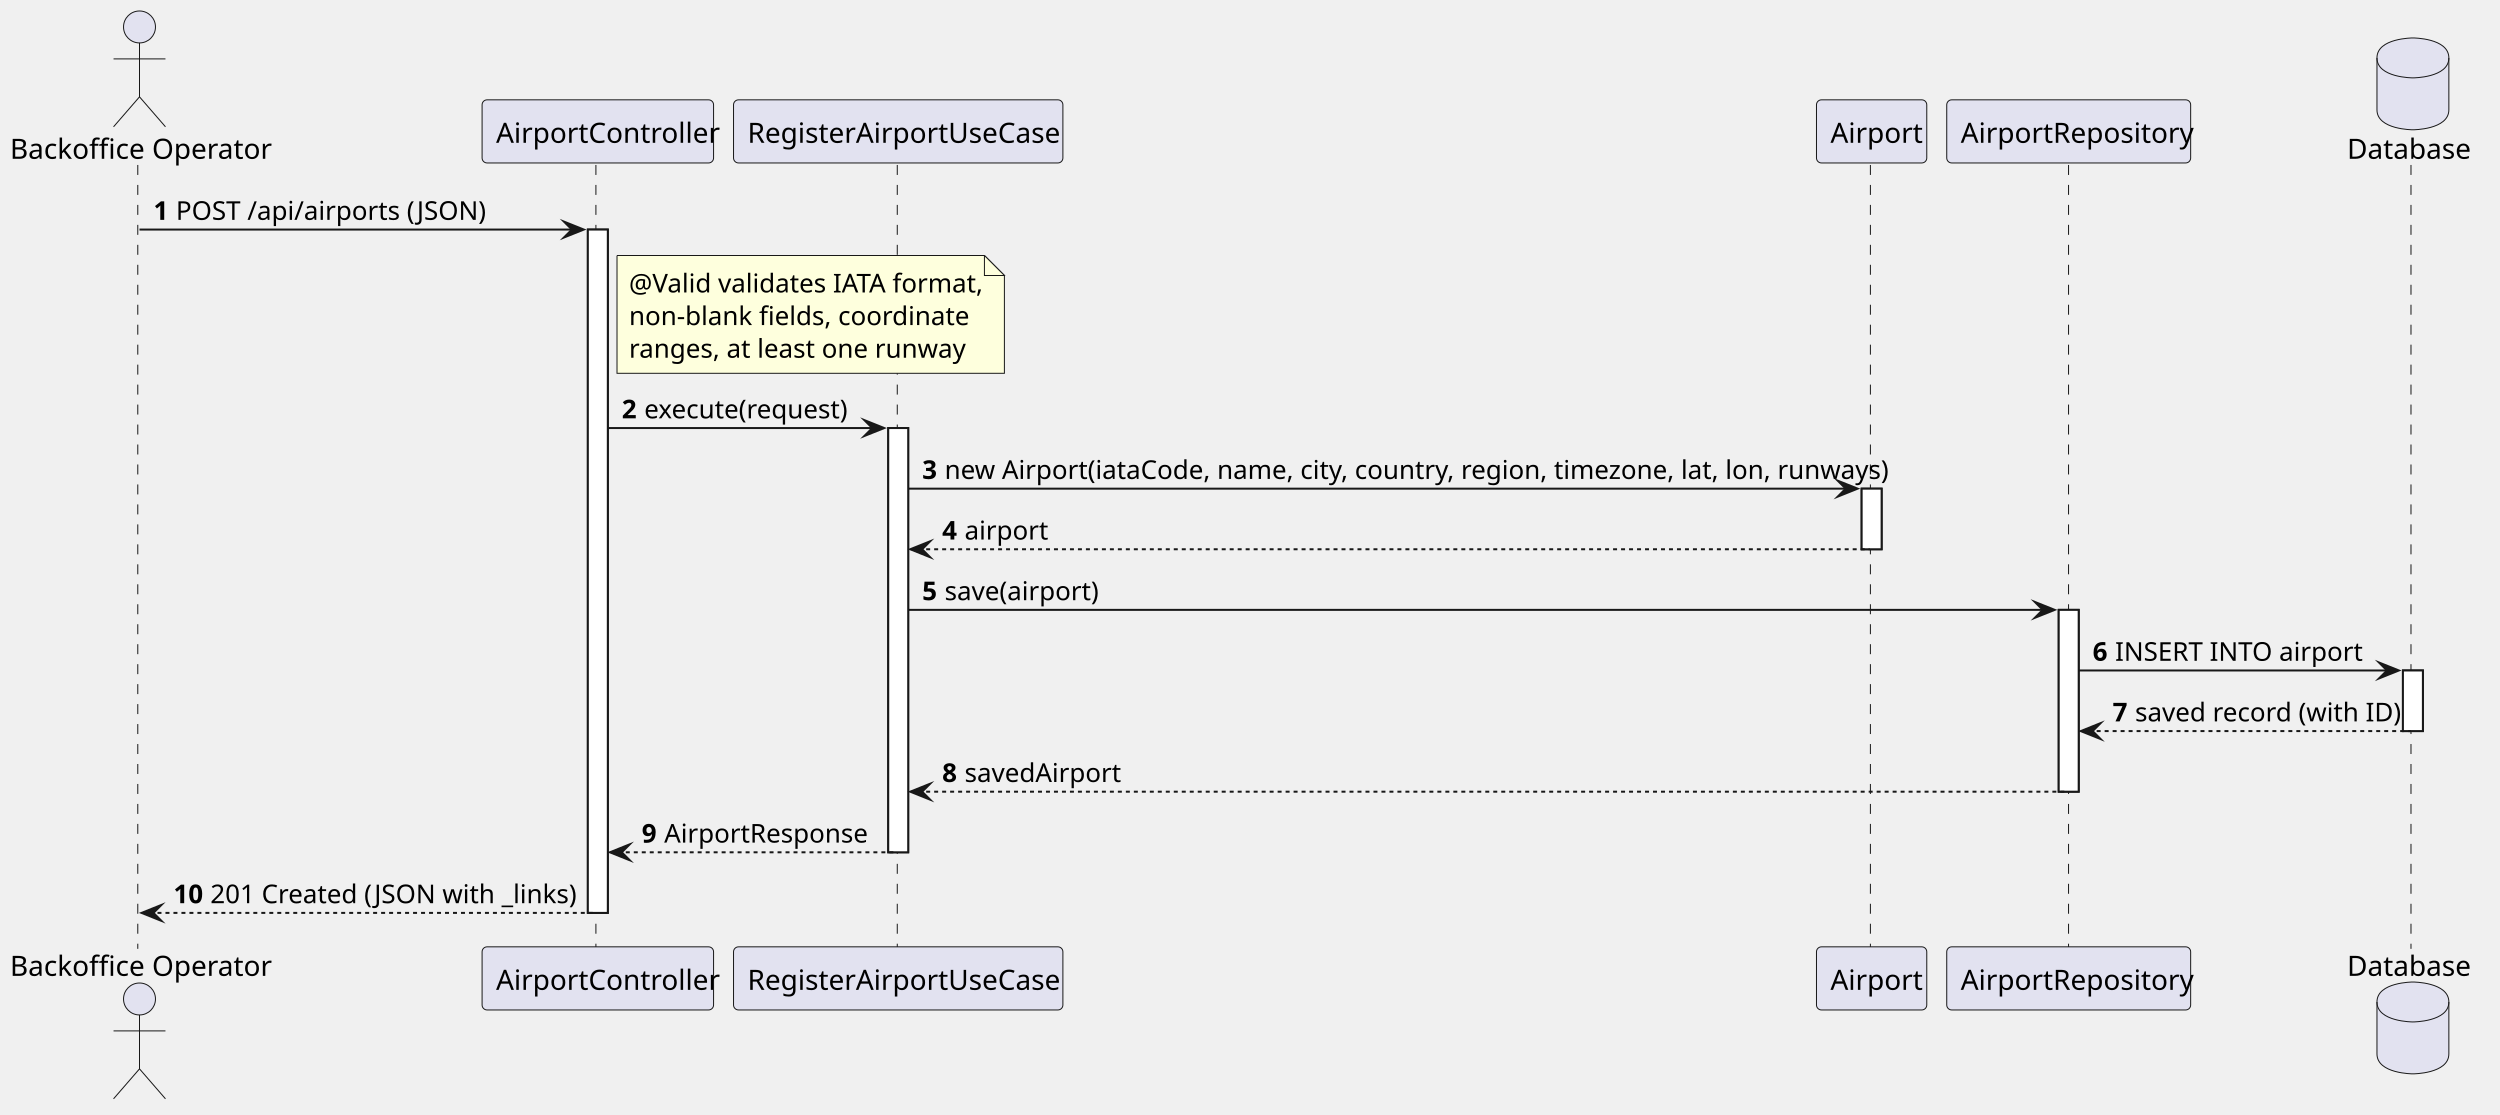
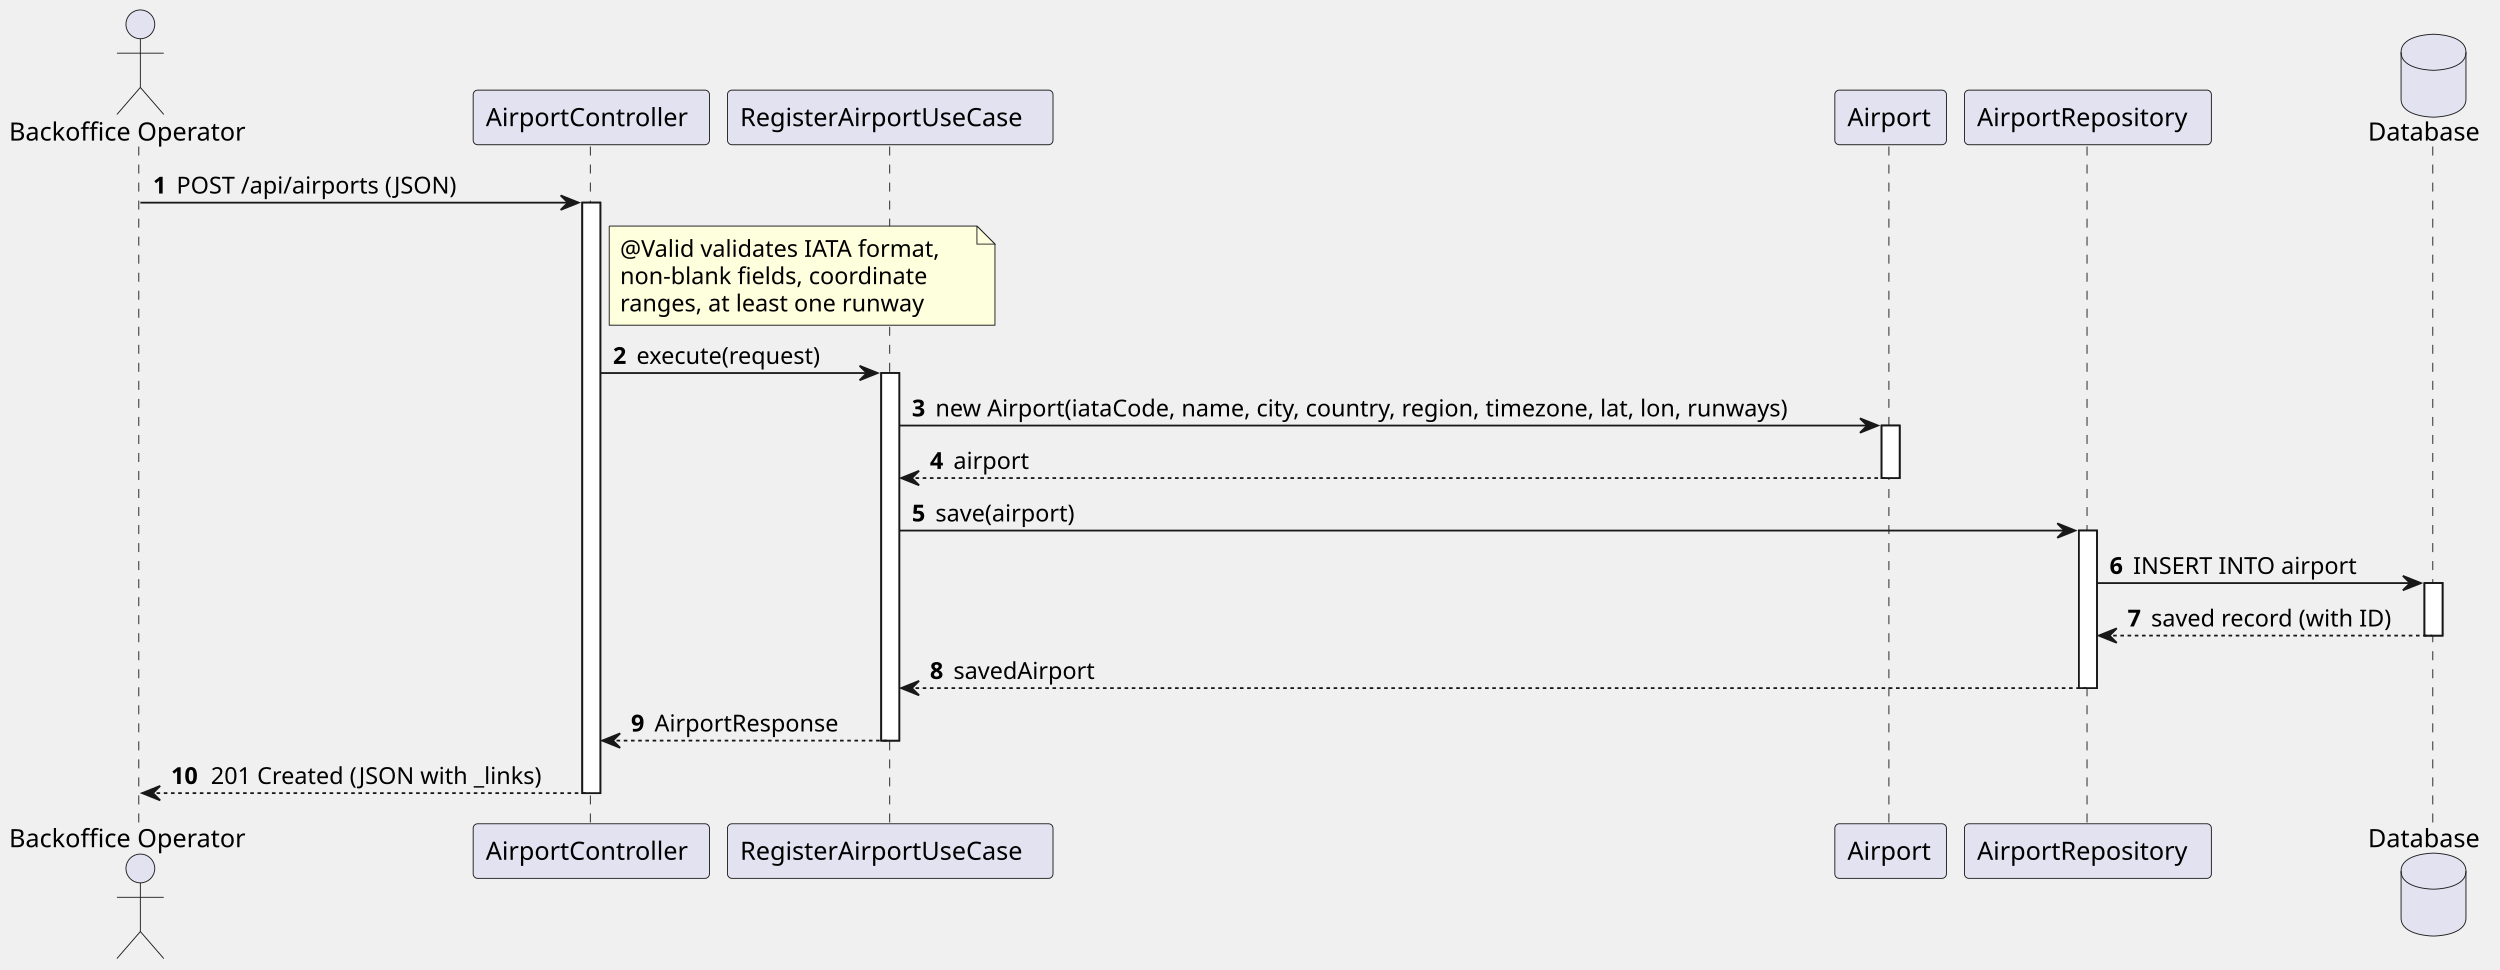
- <svg xmlns="http://www.w3.org/2000/svg" contentStyleType="text/css" data-diagram-type="SEQUENCE" height="558px" preserveAspectRatio="none" style="width:1252px;height:558px;background:#FFFFFF;" version="1.1" viewBox="0 0 1252 558" width="1252px" zoomAndPan="magnify">
+ <svg xmlns="http://www.w3.org/2000/svg" contentStyleType="text/css" data-diagram-type="SEQUENCE" height="538px" preserveAspectRatio="none" style="width:1387px;height:538px;background:#FFFFFF;" version="1.1" viewBox="0 0 1387 538" width="1387px" zoomAndPan="magnify">
  <defs />
  <g>
    <g>
-       <rect fill="#FFFFFF" height="342.219" style="stroke:#181818;stroke-width:1;" width="10" x="294.392" y="114.961" />
+       <rect fill="#FFFFFF" height="327.594" style="stroke:#181818;stroke-width:1;" width="10" x="323.061" y="112.43" />
    </g>
    <g>
-       <rect fill="#FFFFFF" height="212.461" style="stroke:#181818;stroke-width:1;" width="10" x="444.826" y="214.367" />
+       <rect fill="#FFFFFF" height="203.93" style="stroke:#181818;stroke-width:1;" width="10" x="488.91" y="206.961" />
    </g>
    <g>
-       <rect fill="#FFFFFF" height="30.352" style="stroke:#181818;stroke-width:1;" width="10" x="932.312" y="244.719" />
+       <rect fill="#FFFFFF" height="29.133" style="stroke:#181818;stroke-width:1;" width="10" x="1043.922" y="236.094" />
    </g>
    <g>
-       <rect fill="#FFFFFF" height="91.055" style="stroke:#181818;stroke-width:1;" width="10" x="1031.004" y="305.422" />
+       <rect fill="#FFFFFF" height="87.398" style="stroke:#181818;stroke-width:1;" width="10" x="1153.378" y="294.359" />
    </g>
    <g>
-       <rect fill="#FFFFFF" height="30.352" style="stroke:#181818;stroke-width:1;" width="10" x="1203.384" y="335.773" />
+       <rect fill="#FFFFFF" height="29.133" style="stroke:#181818;stroke-width:1;" width="10" x="1345.112" y="323.492" />
    </g>
-     <g class="participant-lifeline" data-entity-uid="part1" data-qualified-name="BO" data-source-line="2" id="part1-lifeline">
+     <g class="participant-lifeline" data-entity-uid="part1" data-qualified-name="BO" id="part1-lifeline">
      <g>
-         <rect fill="#000000" fill-opacity="0" height="392.57" width="8" x="65.862" y="82.609" />
-         <line style="stroke:#181818;stroke-width:0.5;stroke-dasharray:5,5;" x1="69" x2="69" y1="82.609" y2="475.18" />
+         <rect fill="#000000" fill-opacity="0" height="376.727" width="8" x="73.863" y="81.297" />
+         <line style="stroke:#181818;stroke-width:0.5;stroke-dasharray:5,5;" x1="77" x2="77" y1="81.297" y2="458.023" />
      </g>
    </g>
-     <g class="participant-lifeline" data-entity-uid="part2" data-qualified-name="Ctrl" data-source-line="3" id="part2-lifeline">
+     <g class="participant-lifeline" data-entity-uid="part2" data-qualified-name="Ctrl" id="part2-lifeline">
      <g>
-         <rect fill="#000000" fill-opacity="0" height="392.57" width="8" x="295.392" y="82.609" />
-         <line style="stroke:#181818;stroke-width:0.5;stroke-dasharray:5,5;" x1="298.43" x2="298.43" y1="82.609" y2="475.18" />
+         <rect fill="#000000" fill-opacity="0" height="376.727" width="8" x="324.061" y="81.297" />
+         <line style="stroke:#181818;stroke-width:0.5;stroke-dasharray:5,5;" x1="327.515" x2="327.515" y1="81.297" y2="458.023" />
      </g>
    </g>
-     <g class="participant-lifeline" data-entity-uid="part3" data-qualified-name="UC" data-source-line="4" id="part3-lifeline">
+     <g class="participant-lifeline" data-entity-uid="part3" data-qualified-name="UC" id="part3-lifeline">
      <g>
-         <rect fill="#000000" fill-opacity="0" height="392.57" width="8" x="445.826" y="82.609" />
-         <line style="stroke:#181818;stroke-width:0.5;stroke-dasharray:5,5;" x1="449.353" x2="449.353" y1="82.609" y2="475.18" />
+         <rect fill="#000000" fill-opacity="0" height="376.727" width="8" x="489.91" y="81.297" />
+         <line style="stroke:#181818;stroke-width:0.5;stroke-dasharray:5,5;" x1="493.607" x2="493.607" y1="81.297" y2="458.023" />
      </g>
    </g>
-     <g class="participant-lifeline" data-entity-uid="part4" data-qualified-name="Entity" data-source-line="5" id="part4-lifeline">
+     <g class="participant-lifeline" data-entity-uid="part4" data-qualified-name="Entity" id="part4-lifeline">
      <g>
-         <rect fill="#000000" fill-opacity="0" height="392.57" width="8" x="933.312" y="82.609" />
-         <line style="stroke:#181818;stroke-width:0.5;stroke-dasharray:5,5;" x1="936.694" x2="936.694" y1="82.609" y2="475.18" />
+         <rect fill="#000000" fill-opacity="0" height="376.727" width="8" x="1044.922" y="81.297" />
+         <line style="stroke:#181818;stroke-width:0.5;stroke-dasharray:5,5;" x1="1047.962" x2="1047.962" y1="81.297" y2="458.023" />
      </g>
    </g>
-     <g class="participant-lifeline" data-entity-uid="part5" data-qualified-name="Repo" data-source-line="6" id="part5-lifeline">
+     <g class="participant-lifeline" data-entity-uid="part5" data-qualified-name="Repo" id="part5-lifeline">
      <g>
-         <rect fill="#000000" fill-opacity="0" height="392.57" width="8" x="1032.004" y="82.609" />
-         <line style="stroke:#181818;stroke-width:0.5;stroke-dasharray:5,5;" x1="1035.929" x2="1035.929" y1="82.609" y2="475.18" />
+         <rect fill="#000000" fill-opacity="0" height="376.727" width="8" x="1154.378" y="81.297" />
+         <line style="stroke:#181818;stroke-width:0.5;stroke-dasharray:5,5;" x1="1157.882" x2="1157.882" y1="81.297" y2="458.023" />
      </g>
    </g>
-     <g class="participant-lifeline" data-entity-uid="part6" data-qualified-name="DB" data-source-line="7" id="part6-lifeline">
+     <g class="participant-lifeline" data-entity-uid="part6" data-qualified-name="DB" id="part6-lifeline">
      <g>
-         <rect fill="#000000" fill-opacity="0" height="392.57" width="8" x="1204.384" y="82.609" />
-         <line style="stroke:#181818;stroke-width:0.5;stroke-dasharray:5,5;" x1="1207.419" x2="1207.419" y1="82.609" y2="475.18" />
+         <rect fill="#000000" fill-opacity="0" height="376.727" width="8" x="1346.112" y="81.297" />
+         <line style="stroke:#181818;stroke-width:0.5;stroke-dasharray:5,5;" x1="1349.712" x2="1349.712" y1="81.297" y2="458.023" />
      </g>
    </g>
-     <g class="participant participant-head" data-entity-uid="part1" data-qualified-name="BO" data-source-line="2" id="part1-head">
-       <text fill="#000000" font-family="sans-serif" font-size="14" lengthAdjust="spacing" textLength="123.724" x="5" y="79.533">Backoffice Operator</text>
-       <ellipse cx="69.862" cy="13.5" fill="#E2E2F0" rx="8" ry="8" style="stroke:#181818;stroke-width:0.5;" />
-       <path d="M69.862,21.5 L69.862,48.5 M56.862,29.5 L82.862,29.5 M69.862,48.5 L56.862,63.5 M69.862,48.5 L82.862,63.5" fill="none" style="stroke:#181818;stroke-width:0.5;" />
+     <g class="participant participant-head" data-entity-uid="part1" data-qualified-name="BO" id="part1-head">
+       <text fill="#000000" font-family="sans-serif" font-size="14" lengthAdjust="spacing" textLength="139.727" x="5" y="77.995">Backoffice Operator</text>
+       <ellipse cx="77.863" cy="13.5" fill="#E2E2F0" rx="8" ry="8" style="stroke:#181818;stroke-width:0.5;" />
+       <path d="M77.863,21.5 L77.863,48.5 M64.863,29.5 L90.863,29.5 M77.863,48.5 L64.863,63.5 M77.863,48.5 L90.863,63.5" fill="none" style="stroke:#181818;stroke-width:0.5;" />
    </g>
-     <g class="participant participant-tail" data-entity-uid="part1" data-qualified-name="BO" data-source-line="2" id="part1-tail">
-       <text fill="#000000" font-family="sans-serif" font-size="14" lengthAdjust="spacing" textLength="123.724" x="5" y="488.713">Backoffice Operator</text>
-       <ellipse cx="69.862" cy="500.289" fill="#E2E2F0" rx="8" ry="8" style="stroke:#181818;stroke-width:0.5;" />
-       <path d="M69.862,508.289 L69.862,535.289 M56.862,516.289 L82.862,516.289 M69.862,535.289 L56.862,550.289 M69.862,535.289 L82.862,550.289" fill="none" style="stroke:#181818;stroke-width:0.5;" />
+     <g class="participant participant-tail" data-entity-uid="part1" data-qualified-name="BO" id="part1-tail">
+       <text fill="#000000" font-family="sans-serif" font-size="14" lengthAdjust="spacing" textLength="139.727" x="5" y="470.019">Backoffice Operator</text>
+       <ellipse cx="77.863" cy="481.82" fill="#E2E2F0" rx="8" ry="8" style="stroke:#181818;stroke-width:0.5;" />
+       <path d="M77.863,489.82 L77.863,516.82 M64.863,497.82 L90.863,497.82 M77.863,516.82 L64.863,531.82 M77.863,516.82 L90.863,531.82" fill="none" style="stroke:#181818;stroke-width:0.5;" />
    </g>
-     <g class="participant participant-head" data-entity-uid="part2" data-qualified-name="Ctrl" data-source-line="3" id="part2-head">
-       <rect fill="#E2E2F0" height="31.609" rx="2.5" ry="2.5" style="stroke:#181818;stroke-width:0.5;" width="115.924" x="241.43" y="50" />
-       <text fill="#000000" font-family="sans-serif" font-size="14" lengthAdjust="spacing" textLength="101.924" x="248.43" y="71.533">AirportController</text>
+     <g class="participant participant-head" data-entity-uid="part2" data-qualified-name="Ctrl" id="part2-head">
+       <rect fill="#E2E2F0" height="30.297" rx="2.5" ry="2.5" style="stroke:#181818;stroke-width:0.5;" width="131.093" x="262.515" y="50" />
+       <text fill="#000000" font-family="sans-serif" font-size="14" lengthAdjust="spacing" textLength="117.093" x="269.515" y="69.995">AirportController</text>
    </g>
-     <g class="participant participant-tail" data-entity-uid="part2" data-qualified-name="Ctrl" data-source-line="3" id="part2-tail">
-       <rect fill="#E2E2F0" height="31.609" rx="2.5" ry="2.5" style="stroke:#181818;stroke-width:0.5;" width="115.924" x="241.43" y="474.18" />
-       <text fill="#000000" font-family="sans-serif" font-size="14" lengthAdjust="spacing" textLength="101.924" x="248.43" y="495.713">AirportController</text>
+     <g class="participant participant-tail" data-entity-uid="part2" data-qualified-name="Ctrl" id="part2-tail">
+       <rect fill="#E2E2F0" height="30.297" rx="2.5" ry="2.5" style="stroke:#181818;stroke-width:0.5;" width="131.093" x="262.515" y="457.023" />
+       <text fill="#000000" font-family="sans-serif" font-size="14" lengthAdjust="spacing" textLength="117.093" x="269.515" y="477.019">AirportController</text>
    </g>
-     <g class="participant participant-head" data-entity-uid="part3" data-qualified-name="UC" data-source-line="4" id="part3-head">
-       <rect fill="#E2E2F0" height="31.609" rx="2.5" ry="2.5" style="stroke:#181818;stroke-width:0.5;" width="164.944" x="367.353" y="50" />
-       <text fill="#000000" font-family="sans-serif" font-size="14" lengthAdjust="spacing" textLength="150.944" x="374.353" y="71.533">RegisterAirportUseCase</text>
+     <g class="participant participant-head" data-entity-uid="part3" data-qualified-name="UC" id="part3-head">
+       <rect fill="#E2E2F0" height="30.297" rx="2.5" ry="2.5" style="stroke:#181818;stroke-width:0.5;" width="180.606" x="403.607" y="50" />
+       <text fill="#000000" font-family="sans-serif" font-size="14" lengthAdjust="spacing" textLength="166.606" x="410.607" y="69.995">RegisterAirportUseCase</text>
    </g>
-     <g class="participant participant-tail" data-entity-uid="part3" data-qualified-name="UC" data-source-line="4" id="part3-tail">
-       <rect fill="#E2E2F0" height="31.609" rx="2.5" ry="2.5" style="stroke:#181818;stroke-width:0.5;" width="164.944" x="367.353" y="474.18" />
-       <text fill="#000000" font-family="sans-serif" font-size="14" lengthAdjust="spacing" textLength="150.944" x="374.353" y="495.713">RegisterAirportUseCase</text>
+     <g class="participant participant-tail" data-entity-uid="part3" data-qualified-name="UC" id="part3-tail">
+       <rect fill="#E2E2F0" height="30.297" rx="2.5" ry="2.5" style="stroke:#181818;stroke-width:0.5;" width="180.606" x="403.607" y="457.023" />
+       <text fill="#000000" font-family="sans-serif" font-size="14" lengthAdjust="spacing" textLength="166.606" x="410.607" y="477.019">RegisterAirportUseCase</text>
    </g>
-     <g class="participant participant-head" data-entity-uid="part4" data-qualified-name="Entity" data-source-line="5" id="part4-head">
-       <rect fill="#E2E2F0" height="31.609" rx="2.5" ry="2.5" style="stroke:#181818;stroke-width:0.5;" width="55.234" x="909.694" y="50" />
-       <text fill="#000000" font-family="sans-serif" font-size="14" lengthAdjust="spacing" textLength="41.234" x="916.694" y="71.533">Airport</text>
+     <g class="participant participant-head" data-entity-uid="part4" data-qualified-name="Entity" id="part4-head">
+       <rect fill="#E2E2F0" height="30.297" rx="2.5" ry="2.5" style="stroke:#181818;stroke-width:0.5;" width="61.92" x="1017.962" y="50" />
+       <text fill="#000000" font-family="sans-serif" font-size="14" lengthAdjust="spacing" textLength="47.92" x="1024.962" y="69.995">Airport</text>
    </g>
-     <g class="participant participant-tail" data-entity-uid="part4" data-qualified-name="Entity" data-source-line="5" id="part4-tail">
-       <rect fill="#E2E2F0" height="31.609" rx="2.5" ry="2.5" style="stroke:#181818;stroke-width:0.5;" width="55.234" x="909.694" y="474.18" />
-       <text fill="#000000" font-family="sans-serif" font-size="14" lengthAdjust="spacing" textLength="41.234" x="916.694" y="495.713">Airport</text>
+     <g class="participant participant-tail" data-entity-uid="part4" data-qualified-name="Entity" id="part4-tail">
+       <rect fill="#E2E2F0" height="30.297" rx="2.5" ry="2.5" style="stroke:#181818;stroke-width:0.5;" width="61.92" x="1017.962" y="457.023" />
+       <text fill="#000000" font-family="sans-serif" font-size="14" lengthAdjust="spacing" textLength="47.92" x="1024.962" y="477.019">Airport</text>
    </g>
-     <g class="participant participant-head" data-entity-uid="part5" data-qualified-name="Repo" data-source-line="6" id="part5-head">
-       <rect fill="#E2E2F0" height="31.609" rx="2.5" ry="2.5" style="stroke:#181818;stroke-width:0.5;" width="122.151" x="974.929" y="50" />
-       <text fill="#000000" font-family="sans-serif" font-size="14" lengthAdjust="spacing" textLength="108.151" x="981.929" y="71.533">AirportRepository</text>
+     <g class="participant participant-head" data-entity-uid="part5" data-qualified-name="Repo" id="part5-head">
+       <rect fill="#E2E2F0" height="30.297" rx="2.5" ry="2.5" style="stroke:#181818;stroke-width:0.5;" width="136.992" x="1089.882" y="50" />
+       <text fill="#000000" font-family="sans-serif" font-size="14" lengthAdjust="spacing" textLength="122.992" x="1096.882" y="69.995">AirportRepository</text>
    </g>
-     <g class="participant participant-tail" data-entity-uid="part5" data-qualified-name="Repo" data-source-line="6" id="part5-tail">
-       <rect fill="#E2E2F0" height="31.609" rx="2.5" ry="2.5" style="stroke:#181818;stroke-width:0.5;" width="122.151" x="974.929" y="474.18" />
-       <text fill="#000000" font-family="sans-serif" font-size="14" lengthAdjust="spacing" textLength="108.151" x="981.929" y="495.713">AirportRepository</text>
+     <g class="participant participant-tail" data-entity-uid="part5" data-qualified-name="Repo" id="part5-tail">
+       <rect fill="#E2E2F0" height="30.297" rx="2.5" ry="2.5" style="stroke:#181818;stroke-width:0.5;" width="136.992" x="1089.882" y="457.023" />
+       <text fill="#000000" font-family="sans-serif" font-size="14" lengthAdjust="spacing" textLength="122.992" x="1096.882" y="477.019">AirportRepository</text>
    </g>
-     <g class="participant participant-head" data-entity-uid="part6" data-qualified-name="DB" data-source-line="7" id="part6-head">
-       <text fill="#000000" font-family="sans-serif" font-size="14" lengthAdjust="spacing" textLength="59.931" x="1175.419" y="79.533">Database</text>
-       <path d="M1190.384,29 C1190.384,19 1208.384,19 1208.384,19 C1208.384,19 1226.384,19 1226.384,29 L1226.384,55 C1226.384,65 1208.384,65 1208.384,65 C1208.384,65 1190.384,65 1190.384,55 L1190.384,29" fill="#E2E2F0" style="stroke:#181818;stroke-width:0.5;" />
-       <path d="M1190.384,29 C1190.384,39 1208.384,39 1208.384,39 C1208.384,39 1226.384,39 1226.384,29" fill="none" style="stroke:#181818;stroke-width:0.5;" />
+     <g class="participant participant-head" data-entity-uid="part6" data-qualified-name="DB" id="part6-head">
+       <text fill="#000000" font-family="sans-serif" font-size="14" lengthAdjust="spacing" textLength="66.801" x="1313.712" y="77.995">Database</text>
+       <path d="M1332.112,29 C1332.112,19 1350.112,19 1350.112,19 C1350.112,19 1368.112,19 1368.112,29 L1368.112,55 C1368.112,65 1350.112,65 1350.112,65 C1350.112,65 1332.112,65 1332.112,55 L1332.112,29" fill="#E2E2F0" style="stroke:#181818;stroke-width:0.5;" />
+       <path d="M1332.112,29 C1332.112,39 1350.112,39 1350.112,39 C1350.112,39 1368.112,39 1368.112,29" fill="none" style="stroke:#181818;stroke-width:0.5;" />
    </g>
-     <g class="participant participant-tail" data-entity-uid="part6" data-qualified-name="DB" data-source-line="7" id="part6-tail">
-       <text fill="#000000" font-family="sans-serif" font-size="14" lengthAdjust="spacing" textLength="59.931" x="1175.419" y="488.713">Database</text>
-       <path d="M1190.384,501.789 C1190.384,491.789 1208.384,491.789 1208.384,491.789 C1208.384,491.789 1226.384,491.789 1226.384,501.789 L1226.384,527.789 C1226.384,537.789 1208.384,537.789 1208.384,537.789 C1208.384,537.789 1190.384,537.789 1190.384,527.789 L1190.384,501.789" fill="#E2E2F0" style="stroke:#181818;stroke-width:0.5;" />
-       <path d="M1190.384,501.789 C1190.384,511.789 1208.384,511.789 1208.384,511.789 C1208.384,511.789 1226.384,511.789 1226.384,501.789" fill="none" style="stroke:#181818;stroke-width:0.5;" />
+     <g class="participant participant-tail" data-entity-uid="part6" data-qualified-name="DB" id="part6-tail">
+       <text fill="#000000" font-family="sans-serif" font-size="14" lengthAdjust="spacing" textLength="66.801" x="1313.712" y="470.019">Database</text>
+       <path d="M1332.112,483.32 C1332.112,473.32 1350.112,473.32 1350.112,473.32 C1350.112,473.32 1368.112,473.32 1368.112,483.32 L1368.112,509.32 C1368.112,519.32 1350.112,519.32 1350.112,519.32 C1350.112,519.32 1332.112,519.32 1332.112,509.32 L1332.112,483.32" fill="#E2E2F0" style="stroke:#181818;stroke-width:0.5;" />
+       <path d="M1332.112,483.32 C1332.112,493.32 1350.112,493.32 1350.112,493.32 C1350.112,493.32 1368.112,493.32 1368.112,483.32" fill="none" style="stroke:#181818;stroke-width:0.5;" />
    </g>
    <g>
-       <rect fill="#FFFFFF" height="342.219" style="stroke:#181818;stroke-width:1;" width="10" x="294.392" y="114.961" />
+       <rect fill="#FFFFFF" height="327.594" style="stroke:#181818;stroke-width:1;" width="10" x="323.061" y="112.43" />
    </g>
    <g>
-       <rect fill="#FFFFFF" height="212.461" style="stroke:#181818;stroke-width:1;" width="10" x="444.826" y="214.367" />
+       <rect fill="#FFFFFF" height="203.93" style="stroke:#181818;stroke-width:1;" width="10" x="488.91" y="206.961" />
    </g>
    <g>
-       <rect fill="#FFFFFF" height="30.352" style="stroke:#181818;stroke-width:1;" width="10" x="932.312" y="244.719" />
+       <rect fill="#FFFFFF" height="29.133" style="stroke:#181818;stroke-width:1;" width="10" x="1043.922" y="236.094" />
    </g>
    <g>
-       <rect fill="#FFFFFF" height="91.055" style="stroke:#181818;stroke-width:1;" width="10" x="1031.004" y="305.422" />
+       <rect fill="#FFFFFF" height="87.398" style="stroke:#181818;stroke-width:1;" width="10" x="1153.378" y="294.359" />
    </g>
    <g>
-       <rect fill="#FFFFFF" height="30.352" style="stroke:#181818;stroke-width:1;" width="10" x="1203.384" y="335.773" />
+       <rect fill="#FFFFFF" height="29.133" style="stroke:#181818;stroke-width:1;" width="10" x="1345.112" y="323.492" />
    </g>
-     <g class="message" data-entity-1="part1" data-entity-2="part2" data-source-line="9" id="msg1">
-       <polygon fill="#181818" points="282.392,110.961,292.392,114.961,282.392,118.961,286.392,114.961" style="stroke:#181818;stroke-width:1;stroke-linejoin:miter;stroke-miterlimit:10;" />
-       <line style="stroke:#181818;stroke-width:1;" x1="69.862" x2="288.392" y1="114.961" y2="114.961" />
-       <text fill="#000000" font-family="sans-serif" font-size="13" font-weight="700" lengthAdjust="spacing" textLength="7.23" x="76.862" y="110.105">1</text>
-       <text fill="#000000" font-family="sans-serif" font-size="13" lengthAdjust="spacing" textLength="153.867" x="88.092" y="110.105">POST /api/airports (JSON)</text>
+     <g class="message" data-entity-1="part1" data-entity-2="part2" id="msg1">
+       <polygon fill="#181818" points="311.061,108.43,321.061,112.43,311.061,116.43,315.061,112.43" style="stroke:#181818;stroke-width:1;" />
+       <line style="stroke:#181818;stroke-width:1;" x1="77.863" x2="317.061" y1="112.43" y2="112.43" />
+       <text fill="#000000" font-family="sans-serif" font-size="13" font-weight="bold" lengthAdjust="spacing" textLength="9.045" x="84.863" y="107.364">1</text>
+       <text fill="#000000" font-family="sans-serif" font-size="13" lengthAdjust="spacing" textLength="163.649" x="97.909" y="107.364">POST /api/airports (JSON)</text>
    </g>
-     <path d="M309,127.961 L309,186.961 L503,186.961 L503,137.961 L493,127.961 L309,127.961" fill="#FEFFDD" style="stroke:#181818;stroke-width:0.5;" />
-     <path d="M493,127.961 L493,137.961 L503,137.961 L493,127.961" fill="#FEFFDD" style="stroke:#181818;stroke-width:0.5;" />
-     <text fill="#000000" font-family="sans-serif" font-size="13" lengthAdjust="spacing" textLength="173.596" x="315" y="146.456">@Valid validates IATA format,</text>
-     <text fill="#000000" font-family="sans-serif" font-size="13" lengthAdjust="spacing" textLength="158.99" x="315" y="162.808">non-blank fields, coordinate</text>
-     <text fill="#000000" font-family="sans-serif" font-size="13" lengthAdjust="spacing" textLength="159.707" x="315" y="179.159">ranges, at least one runway</text>
-     <g class="message" data-entity-1="part2" data-entity-2="part3" data-source-line="14" id="msg2">
-       <polygon fill="#181818" points="432.826,210.367,442.826,214.367,432.826,218.367,436.826,214.367" style="stroke:#181818;stroke-width:1;stroke-linejoin:miter;stroke-miterlimit:10;" />
-       <line style="stroke:#181818;stroke-width:1;" x1="304.392" x2="438.826" y1="214.367" y2="214.367" />
-       <text fill="#000000" font-family="sans-serif" font-size="13" font-weight="700" lengthAdjust="spacing" textLength="7.23" x="311.392" y="209.511">2</text>
-       <text fill="#000000" font-family="sans-serif" font-size="13" lengthAdjust="spacing" textLength="97.551" x="322.622" y="209.511">execute(request)</text>
+     <path d="M338,125.43 L338,180.43 L552,180.43 L552,135.43 L542,125.43 L338,125.43" fill="#FEFFDD" style="stroke:#181818;stroke-width:0.5;" />
+     <path d="M542,125.43 L542,135.43 L552,135.43 L542,125.43" fill="#FEFFDD" style="stroke:#181818;stroke-width:0.5;" />
+     <text fill="#000000" font-family="sans-serif" font-size="13" lengthAdjust="spacing" textLength="193.997" x="344" y="142.497">@Valid validates IATA format,</text>
+     <text fill="#000000" font-family="sans-serif" font-size="13" lengthAdjust="spacing" textLength="181.505" x="344" y="157.629">non-blank fields, coordinate</text>
+     <text fill="#000000" font-family="sans-serif" font-size="13" lengthAdjust="spacing" textLength="182.051" x="344" y="172.762">ranges, at least one runway</text>
+     <g class="message" data-entity-1="part2" data-entity-2="part3" id="msg2">
+       <polygon fill="#181818" points="476.91,202.961,486.91,206.961,476.91,210.961,480.91,206.961" style="stroke:#181818;stroke-width:1;" />
+       <line style="stroke:#181818;stroke-width:1;" x1="333.061" x2="482.91" y1="206.961" y2="206.961" />
+       <text fill="#000000" font-family="sans-serif" font-size="13" font-weight="bold" lengthAdjust="spacing" textLength="9.045" x="340.061" y="201.895">2</text>
+       <text fill="#000000" font-family="sans-serif" font-size="13" lengthAdjust="spacing" textLength="112.017" x="353.106" y="201.895">execute(request)</text>
    </g>
-     <g class="message" data-entity-1="part3" data-entity-2="part4" data-source-line="17" id="msg3">
-       <polygon fill="#181818" points="920.312,240.719,930.312,244.719,920.312,248.719,924.312,244.719" style="stroke:#181818;stroke-width:1;stroke-linejoin:miter;stroke-miterlimit:10;" />
-       <line style="stroke:#181818;stroke-width:1;" x1="454.826" x2="926.312" y1="244.719" y2="244.719" />
-       <text fill="#000000" font-family="sans-serif" font-size="13" font-weight="700" lengthAdjust="spacing" textLength="7.23" x="461.826" y="239.862">3</text>
-       <text fill="#000000" font-family="sans-serif" font-size="13" lengthAdjust="spacing" textLength="447.256" x="473.056" y="239.862">new Airport(iataCode, name, city, country, region, timezone, lat, lon, runways)</text>
+     <g class="message" data-entity-1="part3" data-entity-2="part4" id="msg3">
+       <polygon fill="#181818" points="1031.922,232.094,1041.922,236.094,1031.922,240.094,1035.922,236.094" style="stroke:#181818;stroke-width:1;" />
+       <line style="stroke:#181818;stroke-width:1;" x1="498.91" x2="1037.922" y1="236.094" y2="236.094" />
+       <text fill="#000000" font-family="sans-serif" font-size="13" font-weight="bold" lengthAdjust="spacing" textLength="9.045" x="505.91" y="231.028">3</text>
+       <text fill="#000000" font-family="sans-serif" font-size="13" lengthAdjust="spacing" textLength="512.967" x="518.956" y="231.028">new Airport(iataCode, name, city, country, region, timezone, lat, lon, runways)</text>
    </g>
-     <g class="message" data-entity-1="part4" data-entity-2="part3" data-source-line="19" id="msg4">
-       <polygon fill="#181818" points="465.826,271.07,455.826,275.07,465.826,279.07,461.826,275.07" style="stroke:#181818;stroke-width:1;stroke-linejoin:miter;stroke-miterlimit:10;" />
-       <line style="stroke:#181818;stroke-width:1;stroke-dasharray:2,2;" x1="459.826" x2="936.312" y1="275.07" y2="275.07" />
-       <text fill="#000000" font-family="sans-serif" font-size="13" font-weight="700" lengthAdjust="spacing" textLength="7.23" x="471.826" y="270.214">4</text>
-       <text fill="#000000" font-family="sans-serif" font-size="13" lengthAdjust="spacing" textLength="36.848" x="483.056" y="270.214">airport</text>
+     <g class="message" data-entity-1="part4" data-entity-2="part3" id="msg4">
+       <polygon fill="#181818" points="509.91,261.227,499.91,265.227,509.91,269.227,505.91,265.227" style="stroke:#181818;stroke-width:1;" />
+       <line style="stroke:#181818;stroke-width:1;stroke-dasharray:2,2;" x1="503.91" x2="1047.922" y1="265.227" y2="265.227" />
+       <text fill="#000000" font-family="sans-serif" font-size="13" font-weight="bold" lengthAdjust="spacing" textLength="9.045" x="515.91" y="260.161">4</text>
+       <text fill="#000000" font-family="sans-serif" font-size="13" lengthAdjust="spacing" textLength="43.57" x="528.956" y="260.161">airport</text>
    </g>
-     <g class="message" data-entity-1="part3" data-entity-2="part5" data-source-line="22" id="msg5">
-       <polygon fill="#181818" points="1019.004,301.422,1029.004,305.422,1019.004,309.422,1023.004,305.422" style="stroke:#181818;stroke-width:1;stroke-linejoin:miter;stroke-miterlimit:10;" />
-       <line style="stroke:#181818;stroke-width:1;" x1="454.826" x2="1025.004" y1="305.422" y2="305.422" />
-       <text fill="#000000" font-family="sans-serif" font-size="13" font-weight="700" lengthAdjust="spacing" textLength="7.23" x="461.826" y="300.565">5</text>
-       <text fill="#000000" font-family="sans-serif" font-size="13" lengthAdjust="spacing" textLength="72.966" x="473.056" y="300.565">save(airport)</text>
+     <g class="message" data-entity-1="part3" data-entity-2="part5" id="msg5">
+       <polygon fill="#181818" points="1141.378,290.359,1151.378,294.359,1141.378,298.359,1145.378,294.359" style="stroke:#181818;stroke-width:1;" />
+       <line style="stroke:#181818;stroke-width:1;" x1="498.91" x2="1147.378" y1="294.359" y2="294.359" />
+       <text fill="#000000" font-family="sans-serif" font-size="13" font-weight="bold" lengthAdjust="spacing" textLength="9.045" x="505.91" y="289.293">5</text>
+       <text fill="#000000" font-family="sans-serif" font-size="13" lengthAdjust="spacing" textLength="84.144" x="518.956" y="289.293">save(airport)</text>
    </g>
-     <g class="message" data-entity-1="part5" data-entity-2="part6" data-source-line="24" id="msg6">
-       <polygon fill="#181818" points="1191.384,331.773,1201.384,335.773,1191.384,339.773,1195.384,335.773" style="stroke:#181818;stroke-width:1;stroke-linejoin:miter;stroke-miterlimit:10;" />
-       <line style="stroke:#181818;stroke-width:1;" x1="1041.004" x2="1197.384" y1="335.773" y2="335.773" />
-       <text fill="#000000" font-family="sans-serif" font-size="13" font-weight="700" lengthAdjust="spacing" textLength="7.23" x="1048.004" y="330.917">6</text>
-       <text fill="#000000" font-family="sans-serif" font-size="13" lengthAdjust="spacing" textLength="122.795" x="1059.234" y="330.917">INSERT INTO airport</text>
+     <g class="message" data-entity-1="part5" data-entity-2="part6" id="msg6">
+       <polygon fill="#181818" points="1333.112,319.492,1343.112,323.492,1333.112,327.492,1337.112,323.492" style="stroke:#181818;stroke-width:1;" />
+       <line style="stroke:#181818;stroke-width:1;" x1="1163.378" x2="1339.112" y1="323.492" y2="323.492" />
+       <text fill="#000000" font-family="sans-serif" font-size="13" font-weight="bold" lengthAdjust="spacing" textLength="9.045" x="1170.378" y="318.426">6</text>
+       <text fill="#000000" font-family="sans-serif" font-size="13" lengthAdjust="spacing" textLength="130.565" x="1183.424" y="318.426">INSERT INTO airport</text>
    </g>
-     <g class="message" data-entity-1="part6" data-entity-2="part5" data-source-line="26" id="msg7">
-       <polygon fill="#181818" points="1052.004,362.125,1042.004,366.125,1052.004,370.125,1048.004,366.125" style="stroke:#181818;stroke-width:1;stroke-linejoin:miter;stroke-miterlimit:10;" />
-       <line style="stroke:#181818;stroke-width:1;stroke-dasharray:2,2;" x1="1046.004" x2="1207.384" y1="366.125" y2="366.125" />
-       <text fill="#000000" font-family="sans-serif" font-size="13" font-weight="700" lengthAdjust="spacing" textLength="7.23" x="1058.004" y="361.269">7</text>
-       <text fill="#000000" font-family="sans-serif" font-size="13" lengthAdjust="spacing" textLength="127.15" x="1069.234" y="361.269">saved record (with ID)</text>
+     <g class="message" data-entity-1="part6" data-entity-2="part5" id="msg7">
+       <polygon fill="#181818" points="1174.378,348.625,1164.378,352.625,1174.378,356.625,1170.378,352.625" style="stroke:#181818;stroke-width:1;" />
+       <line style="stroke:#181818;stroke-width:1;stroke-dasharray:2,2;" x1="1168.378" x2="1349.112" y1="352.625" y2="352.625" />
+       <text fill="#000000" font-family="sans-serif" font-size="13" font-weight="bold" lengthAdjust="spacing" textLength="9.045" x="1180.378" y="347.559">7</text>
+       <text fill="#000000" font-family="sans-serif" font-size="13" lengthAdjust="spacing" textLength="144.689" x="1193.424" y="347.559">saved record (with ID)</text>
    </g>
-     <g class="message" data-entity-1="part5" data-entity-2="part3" data-source-line="28" id="msg8">
-       <polygon fill="#181818" points="465.826,392.477,455.826,396.477,465.826,400.477,461.826,396.477" style="stroke:#181818;stroke-width:1;stroke-linejoin:miter;stroke-miterlimit:10;" />
-       <line style="stroke:#181818;stroke-width:1;stroke-dasharray:2,2;" x1="459.826" x2="1035.004" y1="396.477" y2="396.477" />
-       <text fill="#000000" font-family="sans-serif" font-size="13" font-weight="700" lengthAdjust="spacing" textLength="7.23" x="471.826" y="391.62">8</text>
-       <text fill="#000000" font-family="sans-serif" font-size="13" lengthAdjust="spacing" textLength="72.979" x="483.056" y="391.62">savedAirport</text>
+     <g class="message" data-entity-1="part5" data-entity-2="part3" id="msg8">
+       <polygon fill="#181818" points="509.91,377.758,499.91,381.758,509.91,385.758,505.91,381.758" style="stroke:#181818;stroke-width:1;" />
+       <line style="stroke:#181818;stroke-width:1;stroke-dasharray:2,2;" x1="503.91" x2="1157.378" y1="381.758" y2="381.758" />
+       <text fill="#000000" font-family="sans-serif" font-size="13" font-weight="bold" lengthAdjust="spacing" textLength="9.045" x="515.91" y="376.692">8</text>
+       <text fill="#000000" font-family="sans-serif" font-size="13" lengthAdjust="spacing" textLength="83.18" x="528.956" y="376.692">savedAirport</text>
    </g>
-     <g class="message" data-entity-1="part3" data-entity-2="part2" data-source-line="31" id="msg9">
-       <polygon fill="#181818" points="315.392,422.828,305.392,426.828,315.392,430.828,311.392,426.828" style="stroke:#181818;stroke-width:1;stroke-linejoin:miter;stroke-miterlimit:10;" />
-       <line style="stroke:#181818;stroke-width:1;stroke-dasharray:2,2;" x1="309.392" x2="448.826" y1="426.828" y2="426.828" />
-       <text fill="#000000" font-family="sans-serif" font-size="13" font-weight="700" lengthAdjust="spacing" textLength="7.23" x="321.392" y="421.972">9</text>
-       <text fill="#000000" font-family="sans-serif" font-size="13" lengthAdjust="spacing" textLength="96.827" x="332.622" y="421.972">AirportResponse</text>
+     <g class="message" data-entity-1="part3" data-entity-2="part2" id="msg9">
+       <polygon fill="#181818" points="344.061,406.891,334.061,410.891,344.061,414.891,340.061,410.891" style="stroke:#181818;stroke-width:1;" />
+       <line style="stroke:#181818;stroke-width:1;stroke-dasharray:2,2;" x1="338.061" x2="492.91" y1="410.891" y2="410.891" />
+       <text fill="#000000" font-family="sans-serif" font-size="13" font-weight="bold" lengthAdjust="spacing" textLength="9.045" x="350.061" y="405.825">9</text>
+       <text fill="#000000" font-family="sans-serif" font-size="13" lengthAdjust="spacing" textLength="107.517" x="363.106" y="405.825">AirportResponse</text>
    </g>
-     <g class="message" data-entity-1="part2" data-entity-2="part1" data-source-line="34" id="msg10">
-       <polygon fill="#181818" points="80.862,453.18,70.862,457.18,80.862,461.18,76.862,457.18" style="stroke:#181818;stroke-width:1;stroke-linejoin:miter;stroke-miterlimit:10;" />
-       <line style="stroke:#181818;stroke-width:1;stroke-dasharray:2,2;" x1="74.862" x2="298.392" y1="457.18" y2="457.18" />
-       <text fill="#000000" font-family="sans-serif" font-size="13" font-weight="700" lengthAdjust="spacing" textLength="14.46" x="86.862" y="452.323">10</text>
-       <text fill="#000000" font-family="sans-serif" font-size="13" lengthAdjust="spacing" textLength="182.07" x="105.322" y="452.323">201 Created (JSON with _links)</text>
+     <g class="message" data-entity-1="part2" data-entity-2="part1" id="msg10">
+       <polygon fill="#181818" points="88.863,436.023,78.863,440.023,88.863,444.023,84.863,440.023" style="stroke:#181818;stroke-width:1;" />
+       <line style="stroke:#181818;stroke-width:1;stroke-dasharray:2,2;" x1="82.863" x2="327.061" y1="440.023" y2="440.023" />
+       <text fill="#000000" font-family="sans-serif" font-size="13" font-weight="bold" lengthAdjust="spacing" textLength="18.091" x="94.863" y="434.957">10</text>
+       <text fill="#000000" font-family="sans-serif" font-size="13" lengthAdjust="spacing" textLength="199.107" x="116.954" y="434.957">201 Created (JSON with _links)</text>
    </g>
  </g>
</svg>
